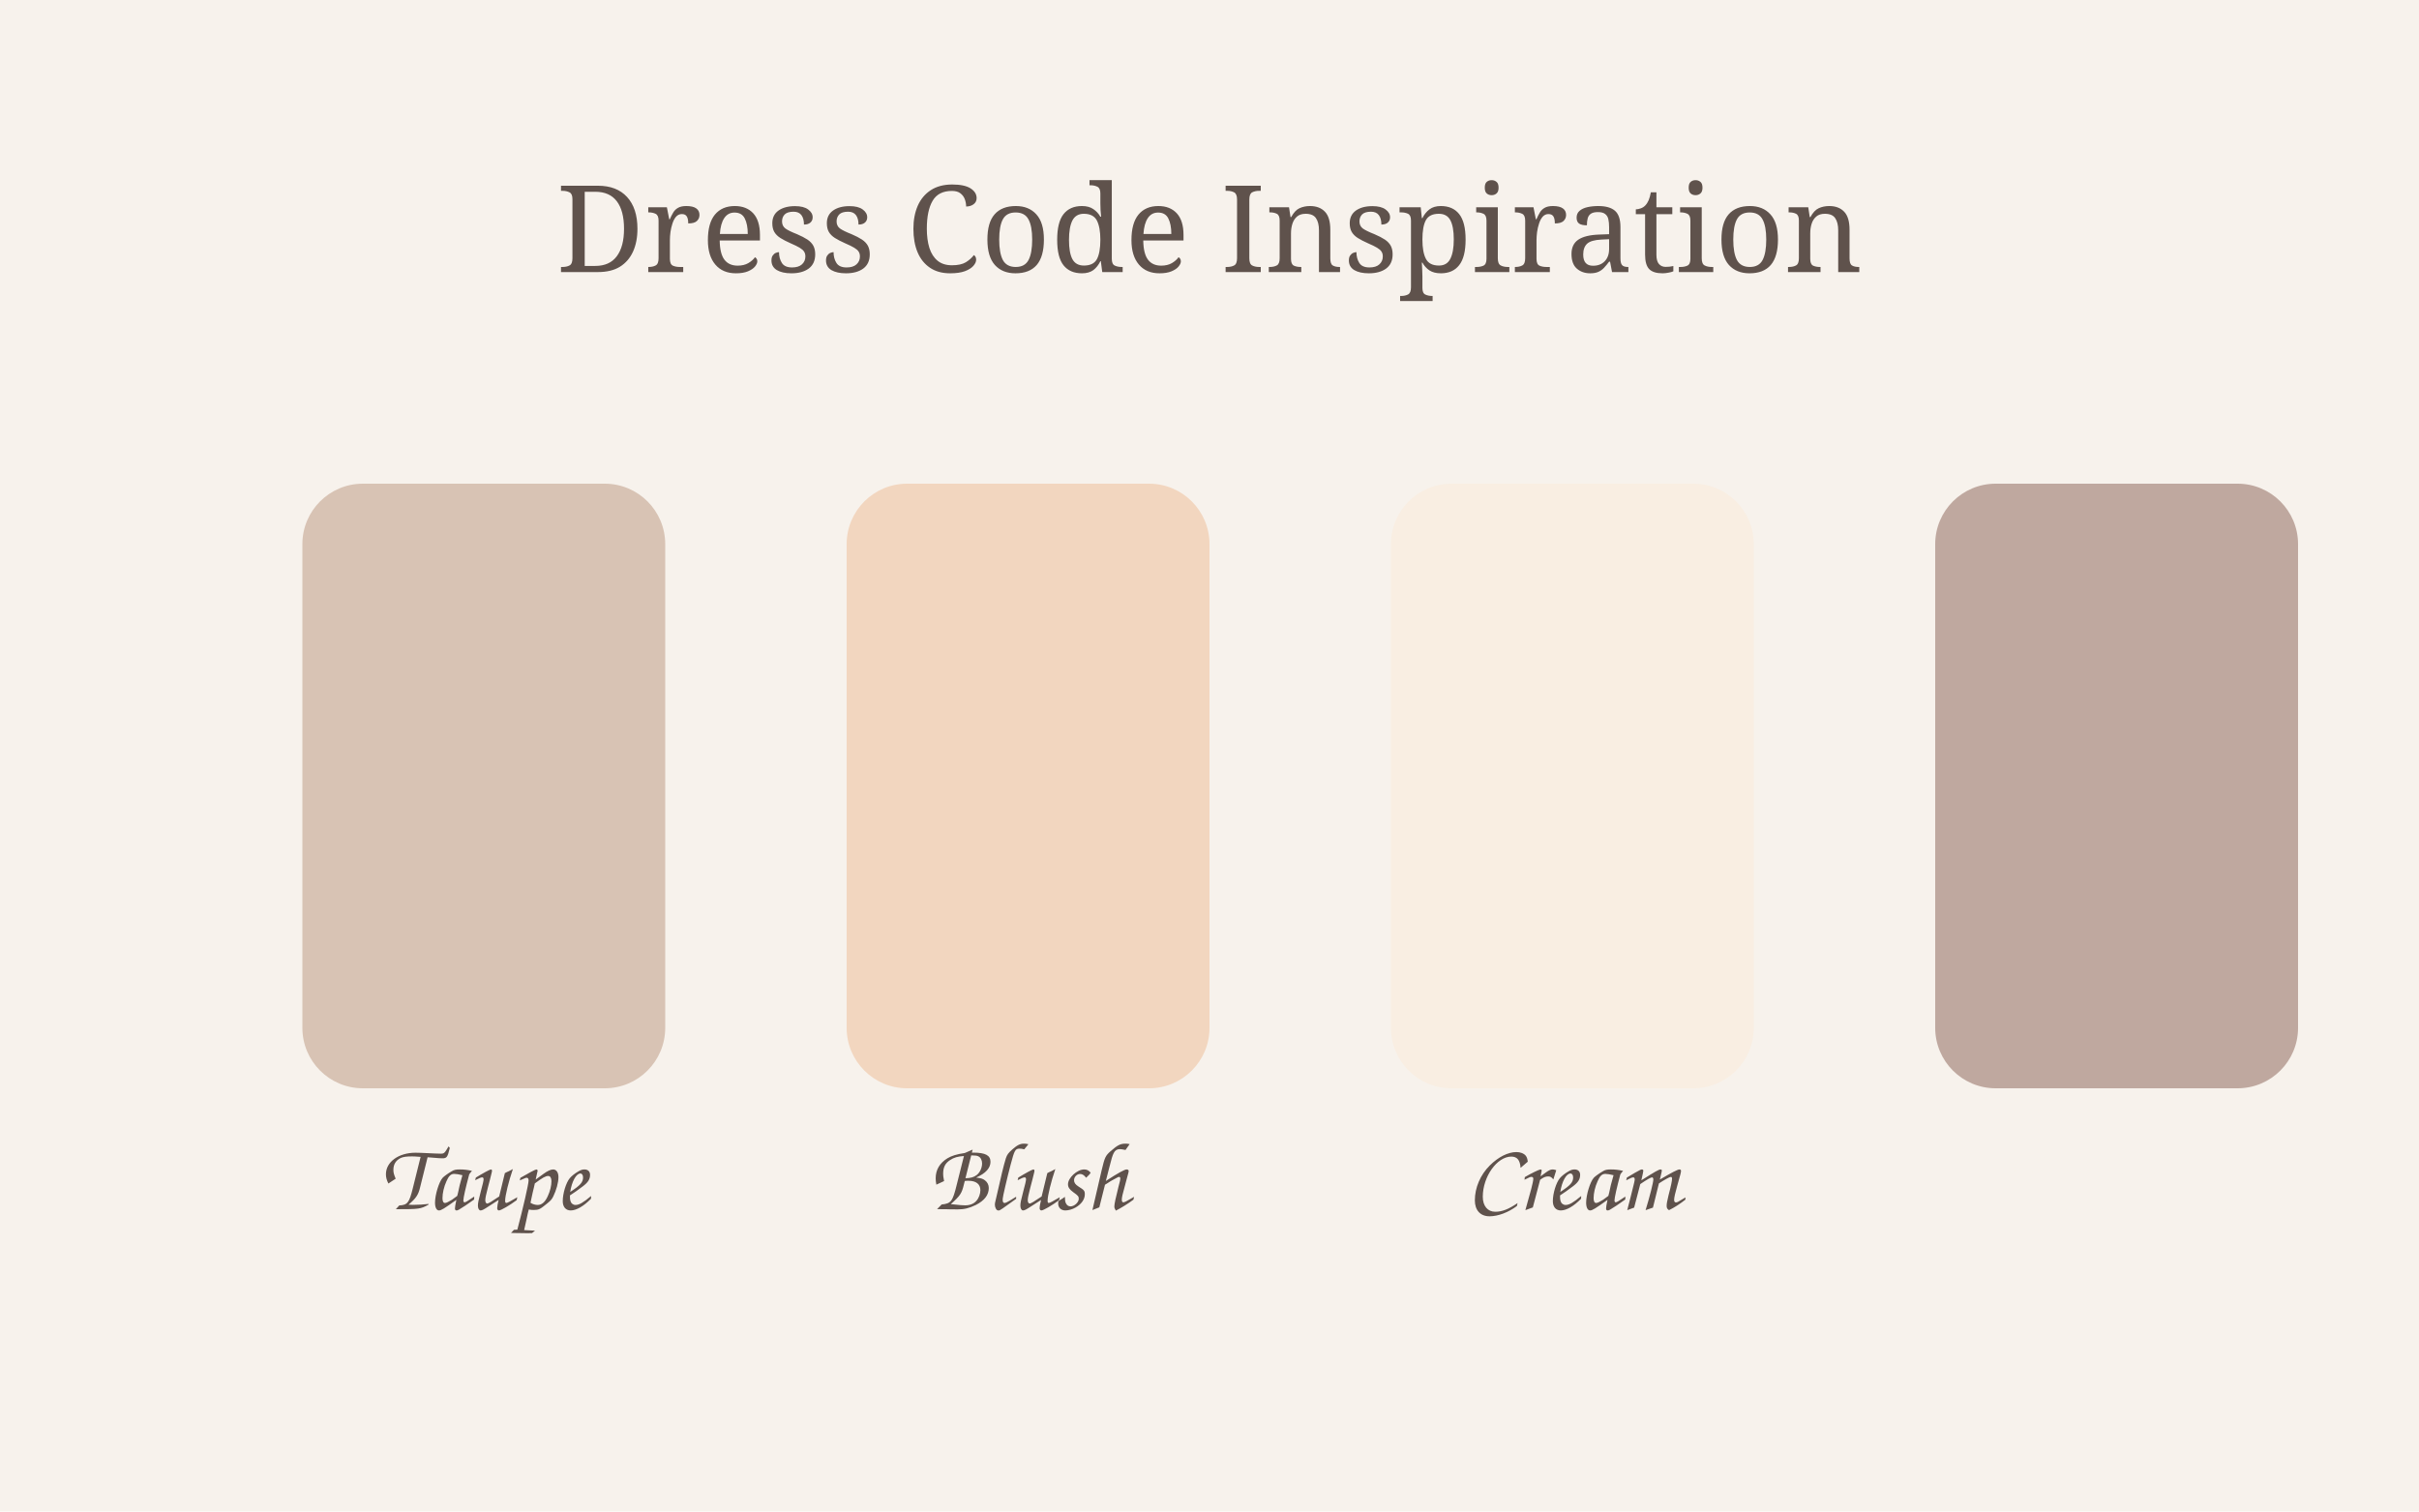
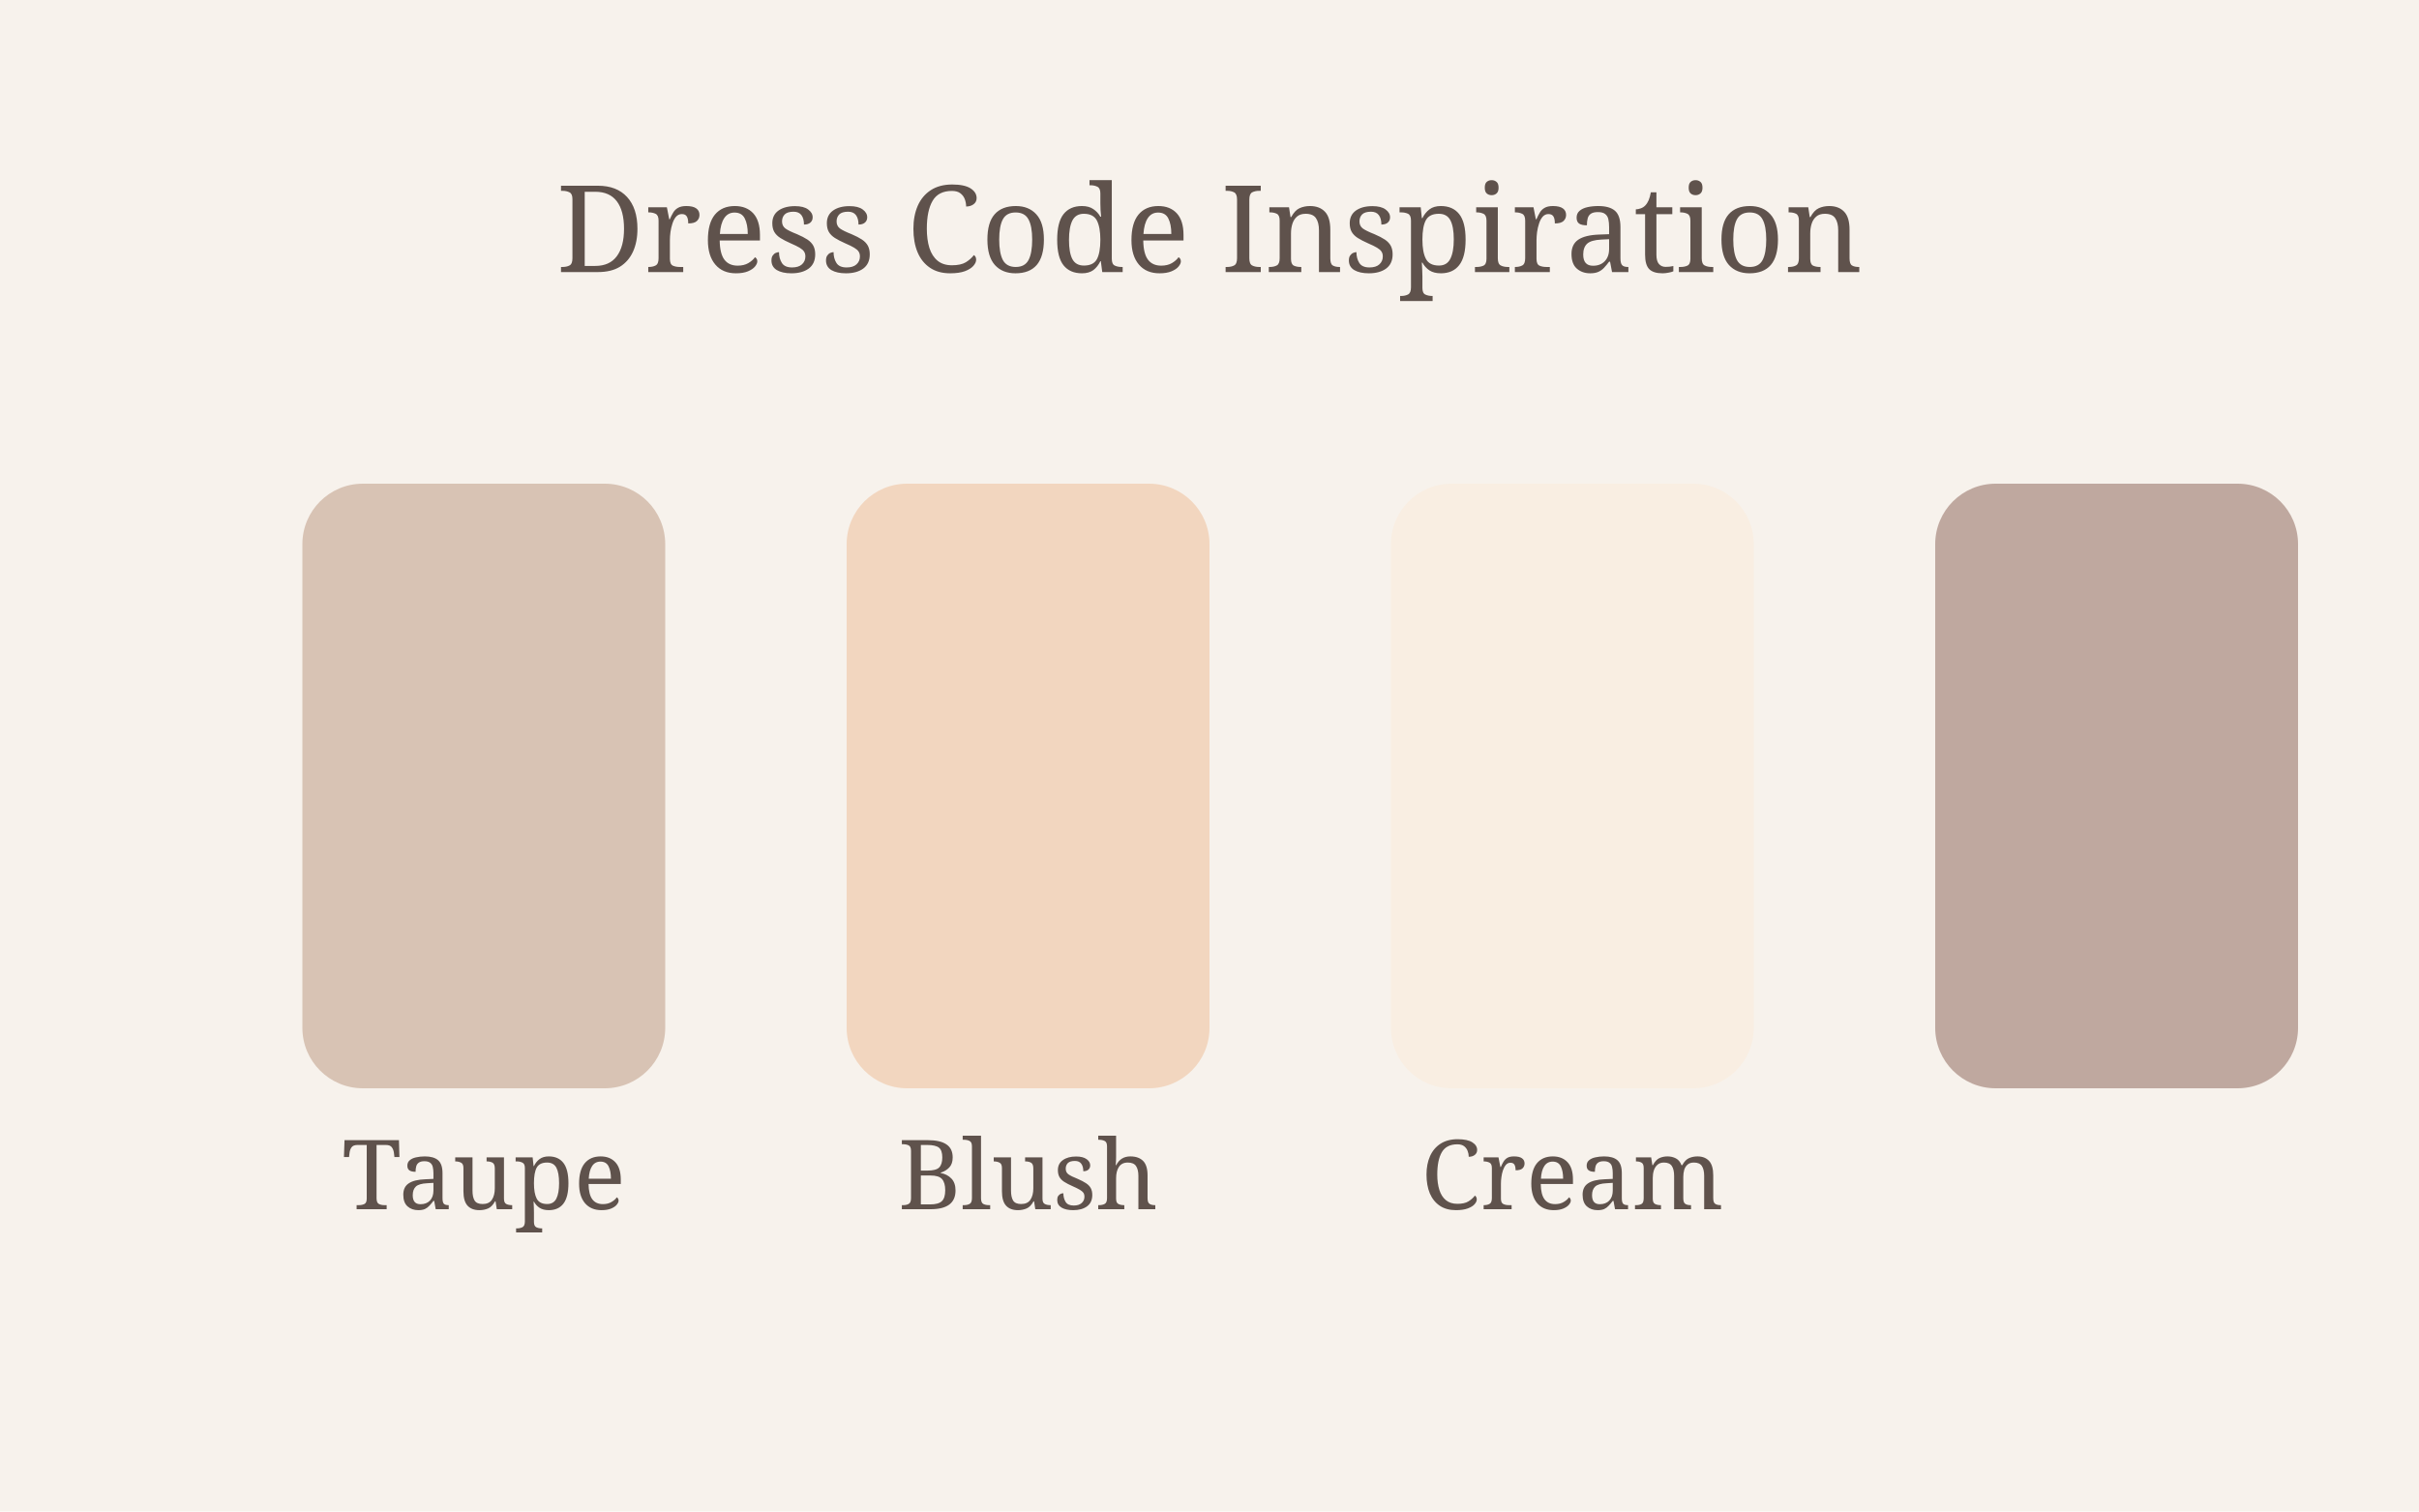
<svg xmlns="http://www.w3.org/2000/svg" viewBox="0 0 400 250">
  <rect width="400" height="250" fill="#f7f2ec" />
  <text x="200" y="45" text-anchor="middle" font-family="'Libre Baskerville', serif" font-size="20" fill="#5f524c">Dress Code Inspiration</text>
  <g transform="translate(50,80)">
    <rect width="60" height="100" fill="#d8c3b4" rx="10" />
-     <text x="30" y="120" text-anchor="middle" font-family="'Lancelot', cursive" font-size="16" fill="#5f524c">Taupe</text>
+     <text x="30" y="120" text-anchor="middle" font-family="'Libre Baskerville', serif" font-size="16" fill="#5f524c">Taupe</text>
  </g>
  <g transform="translate(140,80)">
    <rect width="60" height="100" fill="#f2d6bf" rx="10" />
-     <text x="30" y="120" text-anchor="middle" font-family="'Lancelot', cursive" font-size="16" fill="#5f524c">Blush</text>
+     <text x="30" y="120" text-anchor="middle" font-family="'Libre Baskerville', serif" font-size="16" fill="#5f524c">Blush</text>
  </g>
  <g transform="translate(230,80)">
    <rect width="60" height="100" fill="#f9eee2" rx="10" />
-     <text x="30" y="120" text-anchor="middle" font-family="'Lancelot', cursive" font-size="16" fill="#5f524c">Cream</text>
+     <text x="30" y="120" text-anchor="middle" font-family="'Libre Baskerville', serif" font-size="16" fill="#5f524c">Cream</text>
  </g>
  <g transform="translate(320,80)">
    <rect width="60" height="100" fill="#bfa89f" rx="10" />
-     <text x="30" y="120" text-anchor="middle" font-family="'Lancelot', cursive" font-size="16" fill="#f7f2ec">Mocha</text>
+     <text x="30" y="120" text-anchor="middle" font-family="'Libre Baskerville', serif" font-size="16" fill="#f7f2ec">Mocha</text>
  </g>
</svg>
